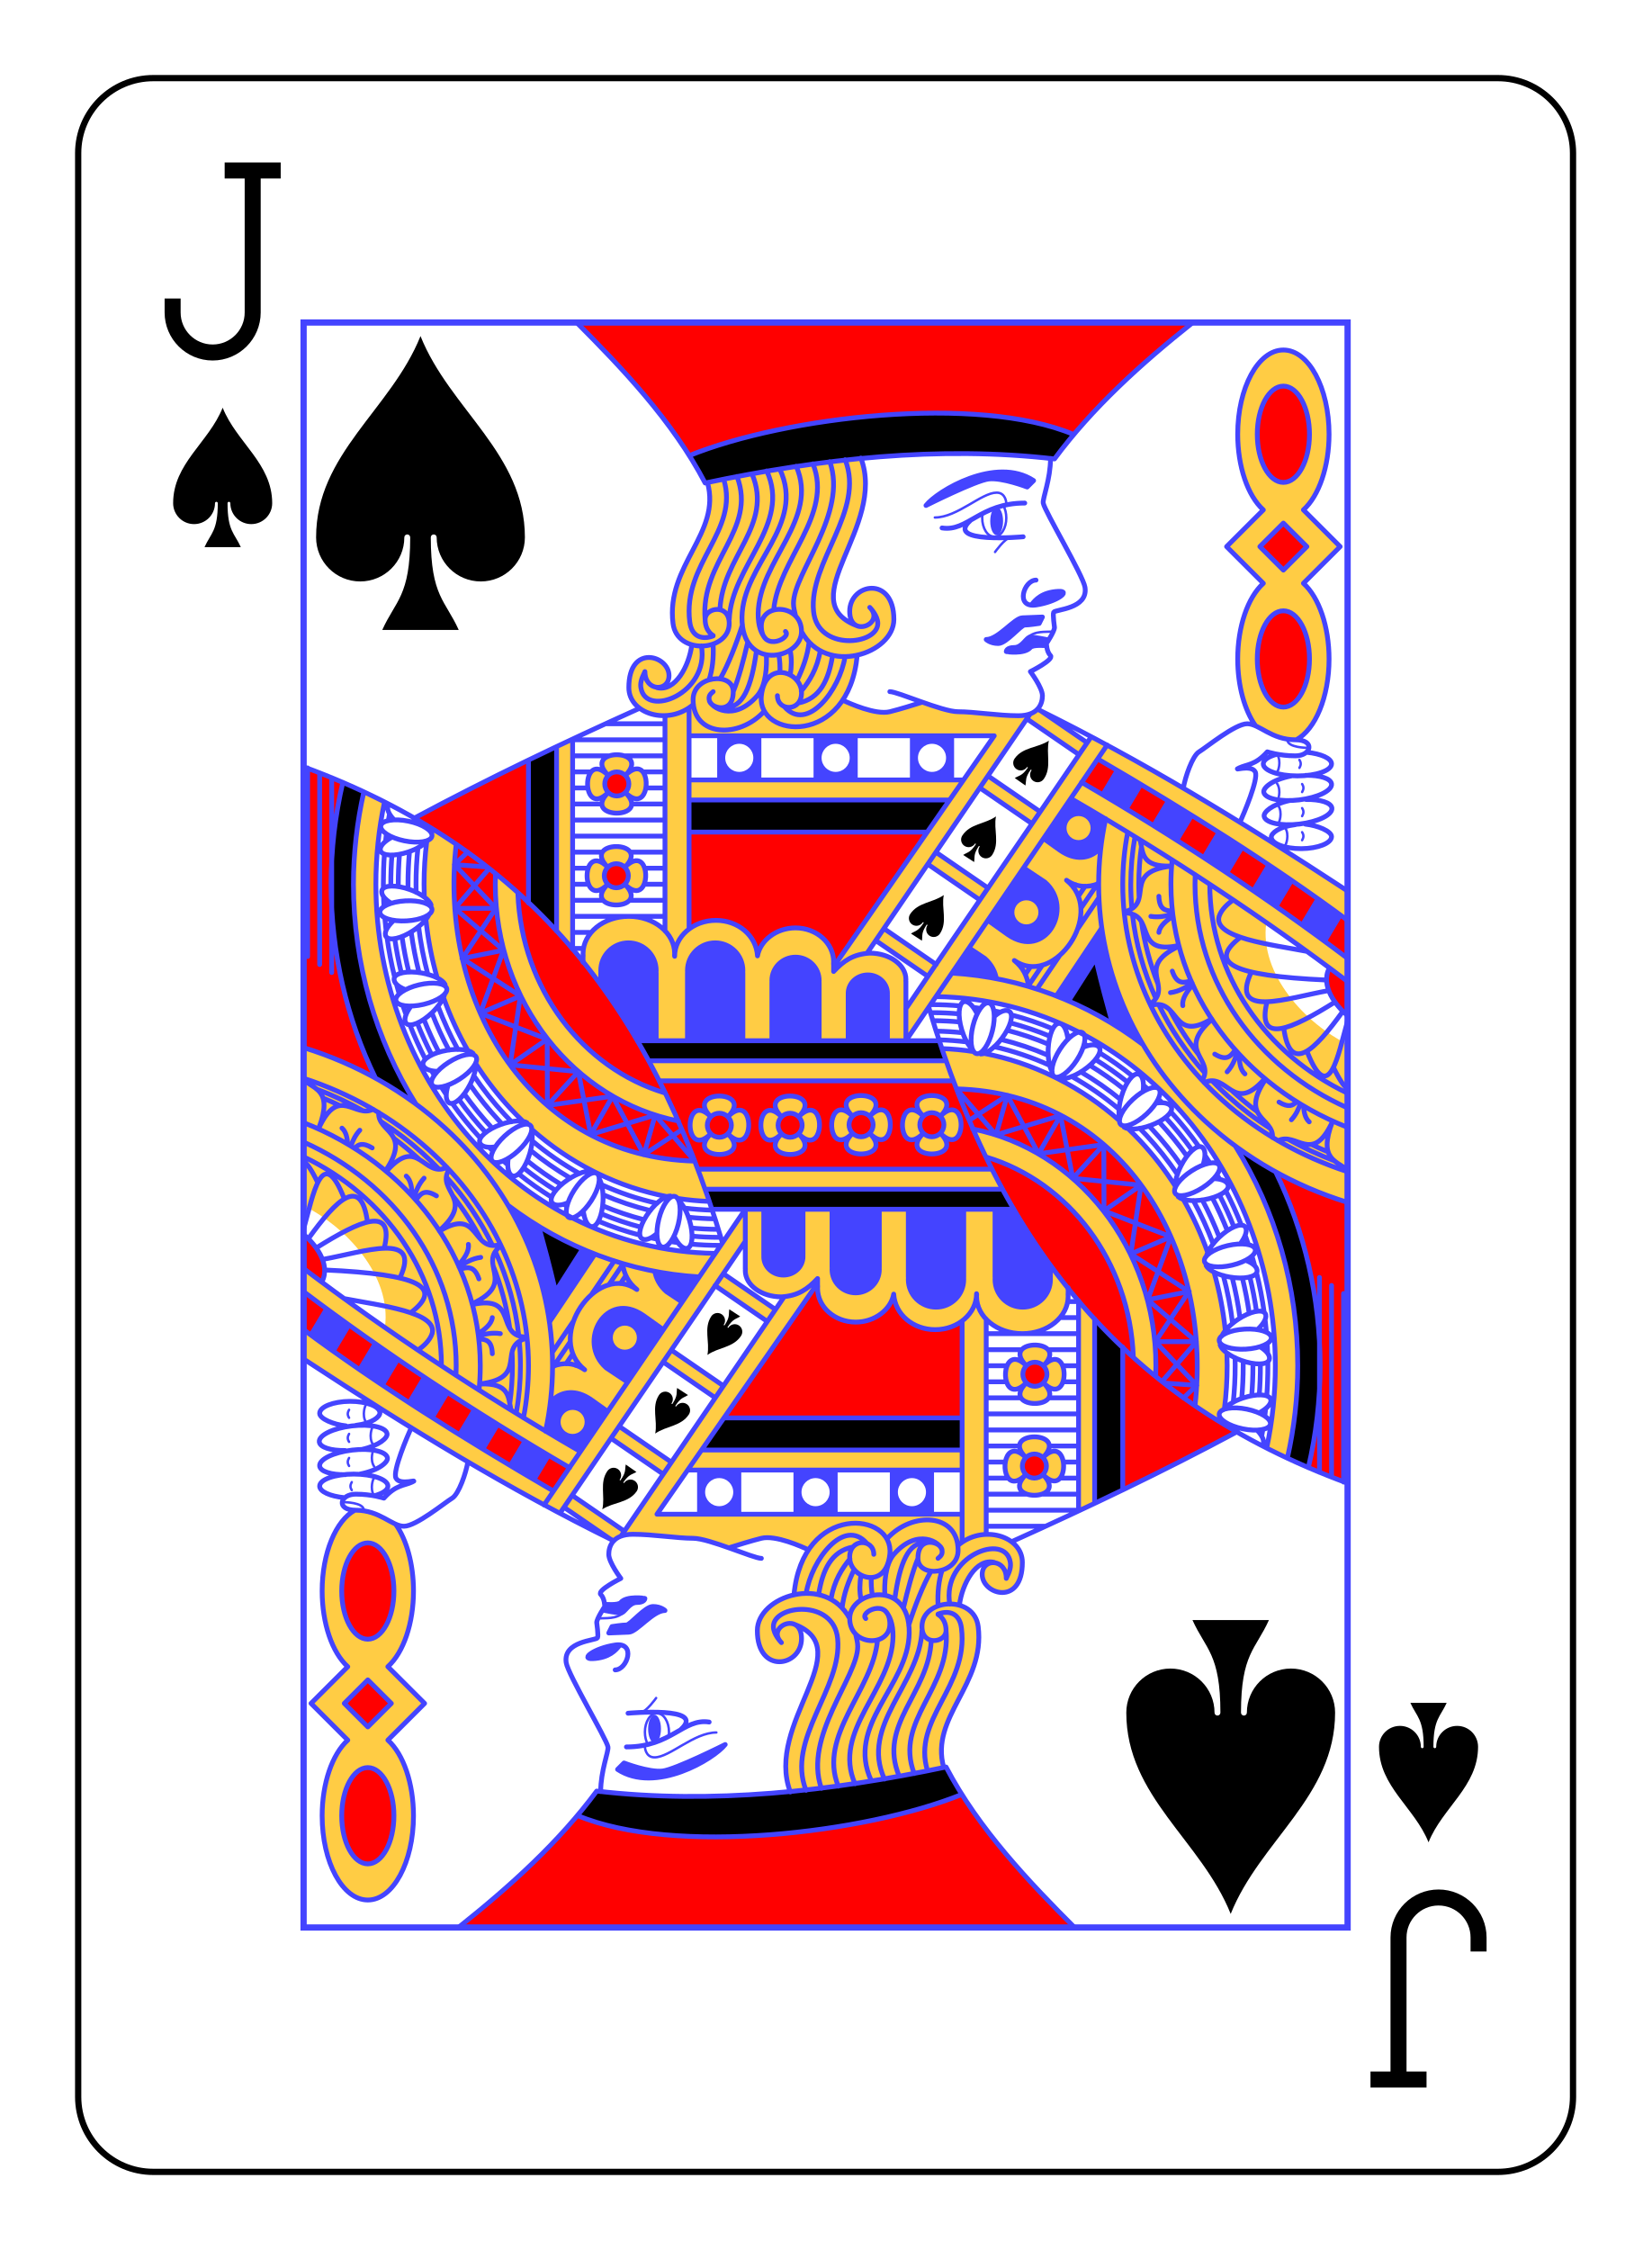
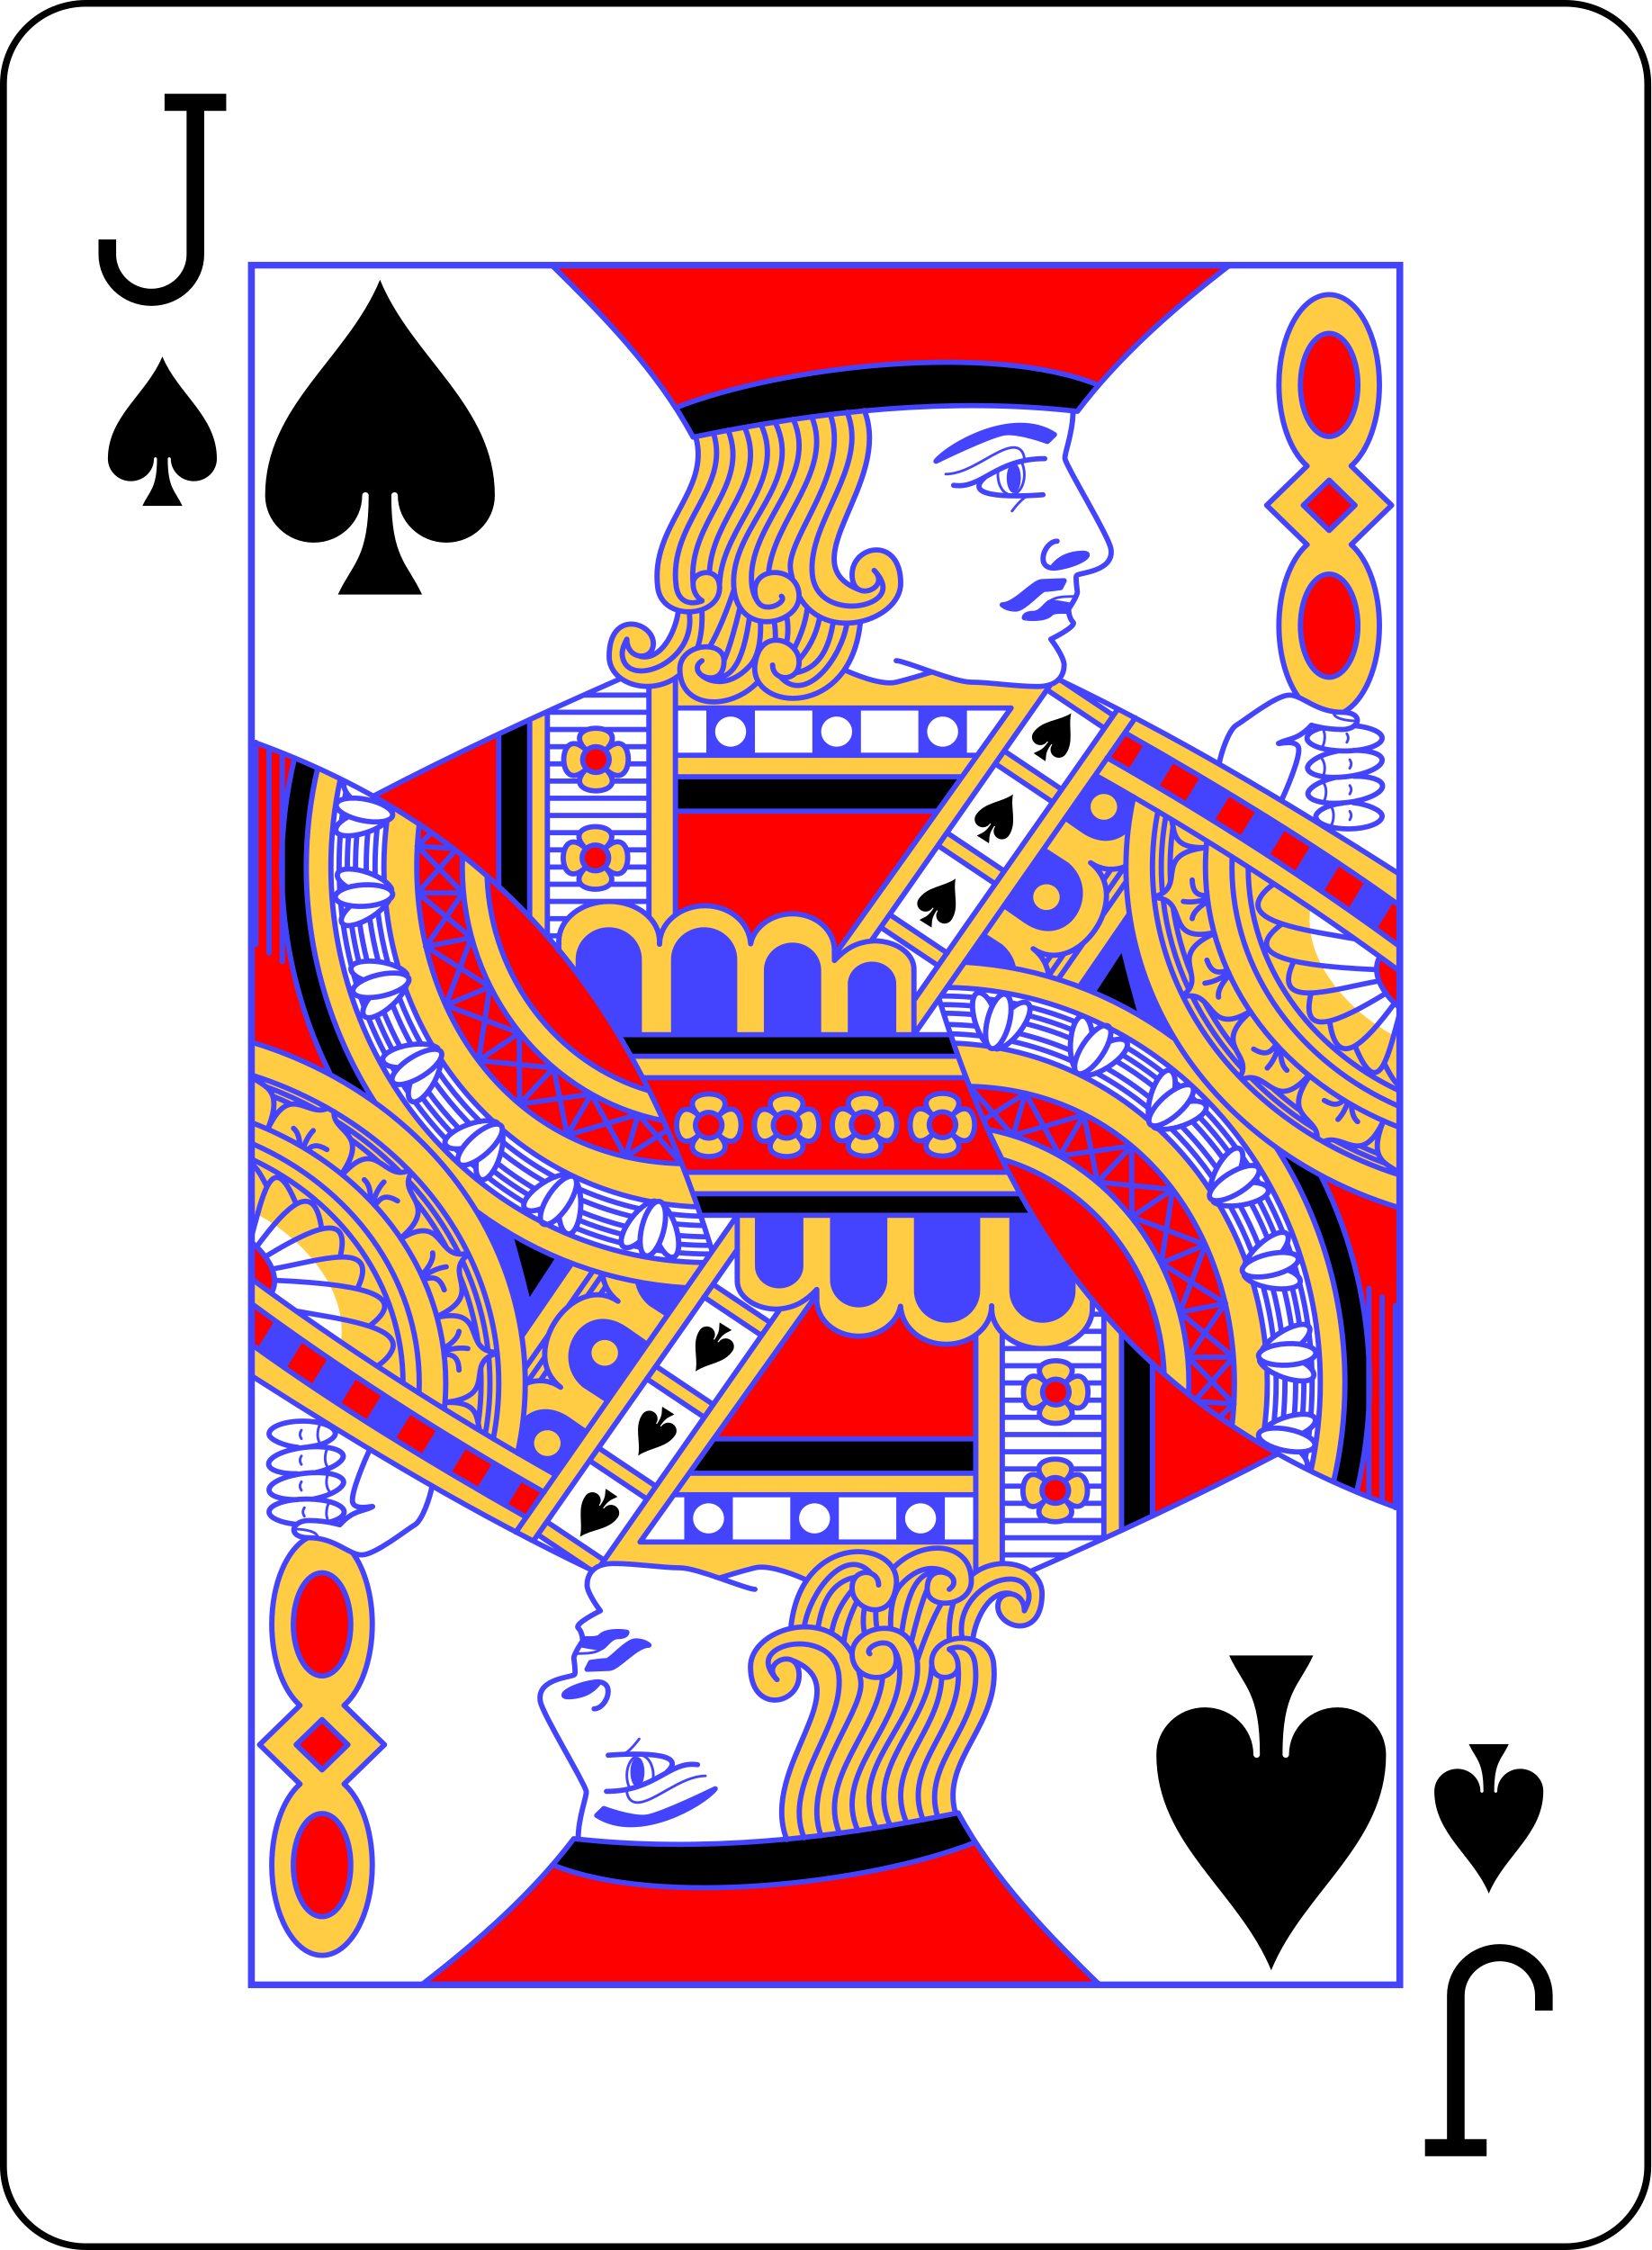
- <svg xmlns="http://www.w3.org/2000/svg" xmlns:xlink="http://www.w3.org/1999/xlink" class="card" face="JS" height="94mm" preserveAspectRatio="none" viewBox="-132 -180 264 360" width="69mm">
+ <svg xmlns="http://www.w3.org/2000/svg" xmlns:xlink="http://www.w3.org/1999/xlink" class="card" face="JS" height="94mm" preserveAspectRatio="none" viewBox="-120 -168 240 336" width="69mm">
  <defs>
    <symbol id="VSJ" viewBox="-500 -500 1000 1000" preserveAspectRatio="xMinYMid">
      <path d="M50 -460L250 -460M150 -460L150 250A100 100 0 0 1 -250 250L-250 220" stroke="black" stroke-width="80" stroke-linecap="square" stroke-miterlimit="1.5" fill="none" />
    </symbol>
    <symbol id="SSJ" viewBox="-600 -600 1200 1200" preserveAspectRatio="xMinYMid">
      <path d="M0 -500C100 -250 355 -100 355 185A150 150 0 0 1 55 185A10 10 0 0 0 35 185C35 385 85 400 130 500L-130 500C-85 400 -35 385 -35 185A10 10 0 0 0 -55 185A150 150 0 0 1 -355 185C-355 -100 -100 -250 0 -500Z" fill="black" />
    </symbol>
    <symbol id="SJ6" preserveAspectRatio="none" viewBox="0 0 1300 2000">
      <path stroke="#44F" stroke-linecap="round" stroke-linejoin="round" stroke-width="3" fill="none" d="M1225,520c0,10 25,10 25,10M1212.083,537.977c6.055,8.81 1.089,22.643 0,22.023M1212.05,574.307c6.055,8.81 1.089,22.643 0,22.023M1213.561,601.844c6.055,8.81 1.089,22.643 0,22.023M1222.05,629.307c6.055,8.81 1.089,22.643 0,22.023M1240,545c2.817,4.39 1.469,7.218 0,10M1243.355,575.118c2.817,4.39 1.469,7.218 0,10M1243.355,605.118c2.817,4.39 1.469,7.218 0,10M1243.355,635.118c2.817,4.39 1.469,7.218 0,10M934,385c-10.823,1.061 -23.081,-1.379 -33,8M880,268c-7,1 -19,18 -19,18M871.437,228.295C873.659,232.393 875,237.701 875,243.5c0,12.979 -6.716,23.5 -15,23.5 -8.284,0 -15,-10.521 -15,-23.5 0,-1.889 0.142,-3.726 0.411,-5.485M786,243c28,0 58,-31 77,-31 11.499,0 12,13 12,13" />
      <use xlink:href="#SSJ" height="75" width="75" transform="translate(910,546)scale(1,1)rotate(35)translate(-37,-37)" />
      <use xlink:href="#SSJ" height="75" width="75" transform="translate(845,641)scale(1,1)rotate(33)translate(-37,-37)" />
      <use xlink:href="#SSJ" height="75" width="75" transform="translate(780,739)scale(1,1)rotate(33)translate(-37,-37)" />
    </symbol>
    <symbol id="SJ5" preserveAspectRatio="none" viewBox="0 0 1300 2000">
      <path stroke="#44F" stroke-linecap="round" stroke-linejoin="round" stroke-width="6" fill="none" d="M1299.894,708.358C1165.225,619.98 1044.801,546.406 913.659,481.799M778.787,854.444c90.113,301.87 247.363,490.955 521.131,591.898M791.461,895H415.846M800.082,920H430.213M808.292,945H443.35M904.795,487.642 701.696,785.807M980.713,516.294C904.098,629.536 826.244,741.942 749.869,855.346M417.193,481.266C323.045,523.757 229.466,568.379 137.214,617.952M335,520.115V780.788M450,491.883V758.209M280,545.221V723.317M315,528.53V758.21M480,480.417V755.597M480,515H860L660.087,802.68M480,570H820.894M480,595H804.058M480,635H775.611M400.607,564.393a15,15 0 0 1 0,21.213 15,15 0 0 1 -21.213,0 15,15 0 0 1 0,-21.213 15,15 0 0 1 21.213,0v0M400.607,564.393c8.32,-8.32 14.628,-9.542 18.948,-7.033 13.854,8.047 7.269,54.464 -18.948,28.246C435,620 345,620 379.393,585.607 345,620 345,530 379.393,564.393 345,530 435,530 400.607,564.393v0M400,678.787a15,15 0 0 1 0,21.213 15,15 0 0 1 -21.213,0 15,15 0 0 1 0,-21.213 15,15 0 0 1 21.213,0v0M400,678.787c8.32,-8.32 14.628,-9.542 18.948,-7.033C432.802,679.801 426.217,726.217 400,700c34.393,34.393 -55.607,34.393 -21.213,0 -34.393,34.393 -34.393,-55.607 0,-21.213 -34.393,-34.393 55.607,-34.393 21.213,0v0M335,620H450M335,640H450M406.819,660H450M335,660h36.841M424.67,680H450M335,680h19.415M424.38,700H450M335,700h19.86M406.093,720H450M335,720h37.857M422.929,560H450M335,560h22.327M426.412,580H450M335,580h18.844M408.56,600H450M335,600h36.26M376.195,500H450M332.923,520H450M399.997,540H450M335,540h44.968M335,740H450M335,760h22.617M335,780h10.861M528.291,989.697a15,15 0 0 1 0,21.213 15,15 0 0 1 -21.213,0 15,15 0 0 1 0,-21.213 15,15 0 0 1 21.213,0v0M616.422,989.697a15,15 0 0 1 0,21.213 15,15 0 0 1 -21.213,0 15,15 0 0 1 0,-21.213 15,15 0 0 1 21.213,0v0M528.291,989.697c8.32,-8.32 14.628,-9.542 18.948,-7.033 13.854,8.047 7.269,54.464 -18.948,28.246 34.393,34.393 -55.607,34.393 -21.213,0 -34.393,34.393 -34.393,-55.607 0,-21.213 -34.393,-34.393 55.607,-34.393 21.213,0v0M616.422,989.697c8.32,-8.32 14.628,-9.542 18.948,-7.033 13.854,8.047 7.269,54.464 -18.948,28.246 34.393,34.393 -55.607,34.393 -21.213,0 -34.393,34.393 -34.393,-55.607 0,-21.213 -34.393,-34.393 55.607,-34.393 21.213,0v0M750,895v-74.245h-0.15c0.083,-0.726 0.133,-1.455 0.15,-2.184 10e-6,-18.09 -20.147,-32.755 -45,-32.755 -20.619,1.313 -32.663,9.571 -45,22.886v-9.311h-0.158c0.088,-0.936 0.141,-1.873 0.158,-2.812 10e-6,-23.296 -21.266,-42.18 -47.5,-42.18 -24,0 -43.842,15.805 -47.304,34.866C563.625,763.967 541.106,745 513.518,745c-28.433,0 -51.482,20.147 -51.482,44.8 -0.332,-0.77 -0.017,-2.522 10e-6,-3.3 0,-25.681 -25.536,-46.5 -57.036,-46.5 -31.5,0 -57.036,20.819 -57.036,46.5 10e-4,1.034 0.047,2.068 0.134,3.1h-0.134v7.609M1000.631,526.423 750,895M918.036,483.962l57.683,39.657M777.372,675.068l64.654,44.449M787.613,660.234l64.782,44.537M842.112,579.889l64.429,44.295M852.361,565.061l63.992,43.994M900.595,493.846l64.502,44.345M713.049,770.533l64.079,44.054M722.965,755.476l64.741,44.509M956.062,593.505C1081.708,666.317 1197.894,743.75 1300.074,821.255M968.653,572.916C1089.37,643.264 1201.217,717.818 1300.123,792.508M988.787,543.79C1101.61,609.526 1206.519,675.497 1300.151,745.067M1299.919,1002.903C1170.517,952.17 1080,835.642 1080,700c0,-10.247 0.517,-20.385 1.527,-30.393M1299.958,1096.424C1234.01,1076.035 1173.392,1041.819 1123.266,995.743 1037.937,917.307 990,810.925 990,700c0,-27.631 2.975,-54.981 8.761,-81.686M1299.927,978.692C1187.557,928.803 1110,822.758 1110,700c0,-4.011 0.083,-8.004 0.247,-11.977M1299.933,960.371C1198.031,911.709 1128.365,813.379 1128.365,700M1299.956,1058.208c-57.894,-18.849 -111.089,-48.937 -155.476,-88.738C1064.777,898.002 1020,801.071 1020,700c0,-21.892 2.101,-43.59 6.202,-64.877M1031.361,730.283C1030.457,720.246 1030,710.144 1030,700c0,-19.933 1.765,-39.703 5.216,-59.138M1061.176,842.266c-15.198,-33.322 -25.059,-68.626 -29.097,-104.85M1122.219,935.148c-23.371,-26.07 -42.628,-54.722 -57.391,-85.124M1203.904,1004.513c-18.526,-11.92 -36.048,-25.27 -52.353,-39.969 -7.034,-6.341 -13.79,-12.887 -20.26,-19.621M1283.947,1044.8c-20.096,-7.628 -39.527,-16.685 -58.102,-27.098M1040.409,716.5C1040.137,711.015 1040,705.514 1040,700c0,-15.856 1.109,-31.476 3.26,-46.802M1063.957,824.404c-9.888,-24.89 -16.822,-50.778 -20.601,-77.229M1114.189,911.813c-13.523,-17.358 -25.32,-35.699 -35.287,-54.801M1187.632,983.489c-10.046,-7.496 -19.73,-15.459 -29.01,-23.871 -0.98,-0.888 -1.954,-1.781 -2.923,-2.677M1275.805,1033.581c-7.049,-2.938 -14.006,-6.061 -20.863,-9.364M972.1,887.733c41.326,22.005 79.451,51.257 112.671,86.998C1164.954,1060.998 1210,1178 1210,1300c0,34.756 -3.656,69.106 -10.739,102.455M965.622,884.356c2.168,1.106 4.327,2.231 6.478,3.377M787.754,840.035c62.115,0.829 122.721,16.189 177.868,44.321M1194.488,1379.277c-0.461,2.807 -0.948,5.61 -1.463,8.411M1197.978,1353.331c-0.33,3.124 -0.691,6.241 -1.084,9.354M1200.679,1294.954c0.017,1.681 0.026,3.363 0.026,5.046v0c0,12.671 -0.431,25.198 -1.33,37.618M1199.912,1272.291c0.232,4.053 0.414,8.114 0.544,12.183M1197.272,1242.445c0.629,5.247 1.172,10.511 1.629,15.791M1186.631,1184.241c4.015,16.224 7.193,32.719 9.505,49.411M1180.949,1163.33c1.173,3.958 2.295,7.934 3.366,11.928M1172.418,1137.322c1.415,3.926 2.779,7.874 4.091,11.843M1148.308,1081.92c7.178,13.941 13.658,28.272 19.415,42.93M1137.316,1061.82c1.117,1.926 2.22,3.861 3.309,5.804M1122.256,1037.626c2.173,3.257 4.304,6.544 6.392,9.858M1079.789,983.522c12.64,13.746 24.375,28.278 35.163,43.488M1064.247,967.468c1.575,1.545 3.14,3.104 4.695,4.677M1045.786,950.389c1.851,1.614 3.689,3.245 5.516,4.895M991.011,909.938c14.272,8.833 28.084,18.588 41.358,29.23M971.994,898.863c1.44,0.788 2.876,1.584 4.308,2.39M950.828,888.077c1.406,0.665 2.809,1.339 4.208,2.021M881.182,862.717c17.617,4.605 34.914,10.432 51.783,17.432M859.387,857.678c2.775,0.559 5.543,1.148 8.305,1.766M833.924,853.42c2.961,0.395 5.915,0.824 8.863,1.286M782.442,850c11.823,0 23.593,0.539 35.284,1.603M1191.405,1297.621c0,0.793 0.01,1.586 0.01,2.379 0,12.207 -0.471,24.363 -1.404,36.437M1189.123,1253.509c0.06,0.605 0.118,1.21 0.176,1.815M1178.246,1189.256c3.423,14.159 6.195,28.526 8.297,43.048M1140.399,1087.197c6.654,12.956 12.691,26.256 18.091,39.847M1073.211,990.587c11.953,13.002 23.078,26.723 33.339,41.067M985.989,918.367c13.859,8.556 27.277,18 40.176,28.3M879.933,872.683c16.858,4.452 33.413,10.049 49.567,16.747M780.458,860.005c0.661,-0.003 1.323,-0.005 1.984,-0.005 11.359,0 22.67,0.508 33.905,1.514M1182.106,1297.026c0.01,0.991 0.01,1.982 0.01,2.974 0,12.546 -0.51,25.035 -1.516,37.435M1168.944,1190.512c3.569,14.583 6.431,29.392 8.564,44.37M1131.533,1090.617c6.911,13.338 13.151,27.052 18.698,41.082M1065.023,995.911c0.01,0.011 0.021,0.022 0.031,0.034 12.593,13.549 24.26,27.909 34.955,42.966M978.964,925.571c14.759,8.966 29.015,18.958 42.671,29.934M875.917,881.924c17.62,4.56 34.906,10.399 51.741,17.463M785.303,870.011c10.727,0.083 21.407,0.629 32.018,1.628M1169.961,1294.048c0.026,1.982 0.039,3.966 0.039,5.952 0,13.691 -0.626,27.312 -1.861,40.82M1156.227,1189.827c4.245,16.666 7.534,33.648 9.832,50.85M1119.023,1093.288c7.972,15.025 15.059,30.557 21.226,46.5M1052.663,1001.103c1.283,1.342 2.557,2.695 3.824,4.058 13.185,14.186 25.323,29.289 36.358,45.169M967.721,933.769c17.312,10.137 33.938,21.714 49.717,34.659M868.252,893.382c20.165,4.926 39.898,11.573 59.014,19.859M788.572,883.087c10.837,0.184 21.623,0.856 32.331,2.005M1159.884,1289.909c0.078,3.359 0.116,6.723 0.116,10.091 0,15.302 -0.802,30.514 -2.382,45.572M1145.239,1187.524c5.223,19.497 9.098,39.453 11.564,59.71M1107.876,1094.049c9.511,17.397 17.793,35.514 24.786,54.194M1041.011,1004.002c2.839,2.871 5.641,5.793 8.405,8.767 14.192,15.269 27.138,31.628 38.766,48.895M956.329,939.438c20.77,11.594 40.578,25.286 59.139,40.951M859.845,902.42c23.806,5.365 47.027,13.183 69.345,23.312M791.056,893.9c11.691,0.287 23.317,1.156 34.844,2.593M1149.698,1283.962c0.201,5.333 0.302,10.68 0.302,16.038 0,17.96 -1.136,35.793 -3.364,53.39M1133.612,1183.235c6.82,23.741 11.575,48.223 14.145,73.135M1095.286,1092.413c12.134,21.168 22.367,43.49 30.581,66.659M1085.519,1076.269c0.149,0.234 0.298,0.468 0.447,0.703M1026.639,1004.442c5.365,5.131 10.603,10.444 15.706,15.934 16.069,17.288 30.497,36.013 43.175,55.892M939.713,942.581c27.181,13.844 52.823,31.295 76.285,52.069M934.148,939.807c1.862,0.908 3.717,1.832 5.565,2.773M847.331,910.762c30.025,5.794 59.182,15.573 86.816,29.045M794.794,904.776c13.384,0.484 26.676,1.752 39.822,3.779M812.941,955C1015,960 1132.608,1148.099 1110,1350M833.166,1004.952c129.782,25.661 228.118,148 228.118,295.048 0,4.295 -0.084,8.568 -0.25,12.819M850.279,1039.98c102.383,30.854 178.311,129.821 182.901,248.611M1160.086,1026.095c50.343,80.345 77.799,175.602 77.799,273.905 0,39.253 -4.42,77.474 -12.884,115M807.783,810.758c85.668,5.133 167.901,36.182 237.421,89.013M1210.464,1058.46c35.998,73.843 55.305,156.621 55.305,241.54 0,43.186 -4.993,85.818 -14.636,127.002M1185,1155c1.593,6.717 -11.273,15.521 -28.738,19.663 -17.465,4.142 -32.914,2.055 -34.507,-4.663 -1.593,-6.717 11.273,-15.521 28.738,-19.663 17.465,-4.142 32.914,-2.055 34.507,4.663v0M1124.098,1163.634c1.599,-6.554 7.381,-15.459 15.902,-23.634 12.952,-12.426 27.327,-18.462 32.106,-13.48 3.594,3.746 1.319,12.074 -5.825,21.547M1173.453,1168.806c9.837,3.822 14.627,9.135 13.808,13.872 -1.175,6.803 -16.466,9.84 -34.154,6.784 -14.641,-2.53 -26.335,-8.441 -29.261,-14.261M1205,1265c0.388,6.893 -13.825,13.298 -31.746,14.307 -17.921,1.009 -32.763,-3.761 -33.151,-10.654 -0.388,-6.893 13.825,-13.298 31.746,-14.307 17.921,-1.009 32.763,3.761 33.151,10.654v0M1143.528,1262.798c2.725,-6.171 9.983,-13.921 19.808,-20.472 14.934,-9.957 30.145,-13.373 33.975,-7.629 2.88,4.319 -0.823,12.118 -9.521,20.188M1191.207,1276.562c9.012,5.491 12.794,11.563 11.156,16.082 -2.353,6.49 -17.939,6.794 -34.814,0.677 -13.969,-5.063 -24.442,-12.938 -26.3,-19.181M1203.843,1372.92c-1.396,6.761 -16.777,9.3 -34.356,5.671 -17.578,-3.629 -30.697,-12.052 -29.301,-18.813 1.396,-6.761 16.777,-9.3 34.356,-5.671 17.578,3.629 30.697,12.052 29.302,18.813v0M1145,1355c4.219,-5.264 13.224,-10.89 24.402,-14.696 16.991,-5.786 32.569,-5.179 34.795,1.356 1.673,4.914 -3.908,11.5 -14.387,17.064M1141.024,1369.95c-0.709,-1.658 -1.101,-3.201 -1.141,-4.574M1187.542,1380.551c7.299,7.622 9.394,14.462 6.65,18.409M1140,1050c3.732,5.808 -5.484,18.382 -20.585,28.085 -15.101,9.703 -30.367,12.861 -34.099,7.053 -3.732,-5.808 5.484,-18.382 20.585,-28.085 15.101,-9.703 30.367,-12.861 34.099,-7.053v0M1085.414,1078.355c-0.667,-6.713 1.833,-17.033 7.158,-27.572 8.095,-16.02 19.652,-26.484 25.813,-23.37 4.633,2.341 5.252,10.952 1.655,22.259M1133.689,1066.855c10.548,0.341 16.829,3.764 17.629,8.504 1.149,6.807 -12.268,14.747 -29.967,17.734 -14.651,2.472 -27.644,0.776 -32.336,-3.743M1065,955c4.699,5.058 -2.153,19.062 -15.303,31.278 -13.15,12.216 -27.62,18.02 -32.319,12.962 -4.699,-5.058 2.153,-19.061 15.303,-31.278C1045.832,955.746 1060.301,949.942 1065,955v0M1016.277,992.547c-1.842,-6.49 -1.203,-17.089 2.178,-28.403 5.139,-17.198 14.667,-29.537 21.282,-27.56 4.974,1.486 7.103,9.853 5.559,21.617M1061.764,972.705c10.442,-1.526 17.229,0.734 18.853,5.258 2.332,6.498 -9.472,16.681 -26.366,22.746 -13.984,5.02 -27.072,5.644 -32.489,2.024M970,885c5.801,3.743 2.615,19.004 -7.117,34.086 -9.731,15.082 -22.323,24.275 -28.124,20.532 -5.801,-3.743 -2.615,-19.004 7.117,-34.086C951.608,890.45 964.199,881.257 970,885v0M932.042,933.403c-3.386,-5.836 -5.38,-16.264 -4.894,-28.063 0.739,-17.934 6.93,-32.242 13.828,-31.958 5.187,0.214 9.313,7.797 10.718,19.578M971.23,902.956c9.743,-4.055 16.878,-3.538 19.568,0.446 3.863,5.722 -5.065,18.502 -19.942,28.545 -12.314,8.314 -24.844,12.146 -30.986,9.974M853.373,847.961c6.702,1.657 8.642,17.126 4.335,34.55 -4.308,17.425 -13.233,30.207 -19.935,28.55 -6.702,-1.657 -8.642,-17.125 -4.335,-34.55 4.308,-17.425 13.233,-30.207 19.935,-28.55v0M833.185,906.065c-5.097,-4.42 -10.369,-13.637 -13.739,-24.954 -5.123,-17.203 -3.913,-32.745 2.704,-34.716 4.975,-1.482 11.34,4.351 16.494,15.038M860.366,864.545c7.899,-6.998 14.815,-8.826 18.653,-5.931 5.511,4.158 1.216,19.144 -9.595,33.473 -8.948,11.861 -19.555,19.554 -26.07,19.493M862.198,1012.306l14.13,-49.456M915.218,1035.868l27.277,-47.734M957.865,1066.42l38.569,-42.075M996.666,1106.924l46.158,-31.956M1030.045,1160.695l49.922,-21.395M1051.039,1217.792l51.747,-10.349M1060.66,1270h51.088M829.096,994.024l47.183,-31 38.939,72.845 81.216,-11.523 0.232,82.579 83.302,32.376 -28.928,78.493 60.631,52.208 -42.681,49.562M812.941,955l49.257,57.306 80.297,-24.172 15.37,78.286 84.959,8.548 -12.778,85.727 72.358,46.824 -41.744,62.481 51.462,54.437 -16.398,15.709M1072.315,1321.594l40.061,2.861M1265,1432.805V1190M1280,1438.834V1200M1295,1444.992V1210M1054.77,851.074c36.785,-10.586 25.203,47.882 76.035,16.617M1089.978,777.255c-56.952,26.845 -5.251,49.721 -35.892,72.302M1121.39,947.2c29.345,-13.893 35.536,40.248 74.977,-4.423M1131.139,868.277c-45.772,40.184 4.027,48.741 -12.084,76.043M1213.312,1019.627c22.994,-12.037 42.632,30.836 67.862,-23.852M1197.826,943.152c-32.861,48.928 10.495,47.177 8.641,72.541M1281.169,995.775c-18.662,48.534 6.531,48.678 18.994,60.839M1021.909,735.665c40.802,0.465 9.283,53.476 67.827,40.606M1080.1,677.479c-62.251,7.22 -19.164,46.432 -58.298,57.084M1041.838,645.573c3.424,15.26 1.5,33.099 38.262,31.711M1082.325,737.133C1073.962,739.507 1065.482,741.659 1055,740M1065,715c0.585,17.408 8.793,17.8 16.88,18.462M1082.386,740.009C1074.78,745.039 1066.191,751.531 1065,760M1106.529,823.177c-7.902,5.113 -15.732,10.298 -27.114,11.892M1081.683,808.239c6.126,17.898 14.995,13.974 23.58,12.304M1106.724,825.748c-6.074,7.244 -13.325,16.539 -11.906,25.531M1162.557,909.347c-2.597,8.29 -5.446,16.557 -12.574,24.409M1134.555,911.688c15.791,9.606 20.261,1.53 25.614,-5.167M1165.023,912.879c0.153,8.638 1.209,18.249 7.169,23.476M1241.004,973.909c-2.294,6.665 -5.26,13.264 -11.007,19.595M1214.569,971.437c12.148,7.39 17.596,4.315 21.9,-0.546M1245.16,976.202c0.409,7.603 1.899,15.387 7.046,19.901M1277.181,804.537c-11.672,22.62 9.234,47.843 22.858,59.259M1249.582,783.703C1204.952,775.149 1132.301,766.754 1140,740c2.978,-8.935 11.278,-16.095 17.504,-20.425M1166.404,766.2c-40.416,31.35 -11.981,47.824 107.397,53.163M1180.141,809.381c-27.583,58.676 44.248,32.392 96.167,23.126M1199.6,846.597c-13.217,54.272 30.455,34.159 84.751,0.154M1220.518,879.3c7.836,58.415 38.304,28.026 73.489,-20.866M1249.26,907.91c27.89,70.964 38.938,3.9 50.733,-37.555M1282.316,928.091c8.165,16.942 13.815,24.745 17.709,26.21M893.776,799.902l-1.473,2.175M961.181,700.399l-2.546,3.759M905.39,802.52l-6.753,9.969M973.201,702.418l-8.423,12.433M920.04,800.656 902.528,826.506M989.603,697.967l-21.526,31.776M941.819,788.267l-28.606,42.228M990.379,716.583l-26.448,39.043M950,695c47.071,37.657 -7.779,124.057 -56.084,104.85C890.91,798.655 887.929,797.051 885,795M989.667,699.224C976.948,704.41 962.969,704.079 950,695M885,795c10.822,8.658 16.257,19.893 17.622,31.828M1220.029,359.26c17.949,0 32.5,26.863 32.5,60 0,33.137 -14.551,60 -32.5,60 -17.949,0 -32.5,-26.863 -32.5,-60 0,-33.137 14.551,-60 32.5,-60v0M1220.029,249.971l29.289,29.289 -29.289,29.289 -29.289,-29.289 29.289,-29.289v0M1220.029,79.26c17.949,0 32.5,26.863 32.5,60 0,33.137 -14.551,60 -32.5,60 -17.949,0 -32.5,-26.863 -32.5,-60 0,-33.137 14.551,-60 32.5,-60v0M1236.156,519.979c23.557,-12.835 40.749,-53.071 40.749,-100.719C1276.888,379.172 1264.509,342.6 1245,325l45.74,-45.74 -45.775,-45.775c19.517,-17.576 31.909,-54.135 31.939,-94.225 0,-57.99 -25.464,-105 -56.875,-105 -31.411,0 -56.875,47.01 -56.875,105 0.016,40.087 12.395,76.66 31.904,94.26l-45.74,45.74 45.775,45.775c-19.517,17.576 -31.909,54.135 -31.939,94.225 0,33.822 8.662,63.909 22.114,83.113M1095.516,579.924C1097.735,566.509 1106.717,540.069 1115,535c9.531,-5.832 45,-35 60,-35 15,0 30,20 60,20 25,0 20,20 0,20 -20,0 -35,-5 -35,-5 -15.017,16.853 -25.13,15.341 -35,20 -10.111,4.772 15,-5 20,5 4.415,8.829 -14.557,52.737 -19.06,62.898M1249.293,535.585c17.735,1.804 30.707,7.575 30.707,14.415 0,8.284 -19.028,15 -42.5,15 -23.472,0 -42.5,-6.716 -42.5,-15 0,-4.921 6.713,-9.288 17.083,-12.023M1247.81,564.299c17.824,-0.296 31.385,3.908 32.19,10.701 0.975,8.227 -17.13,17.135 -40.439,19.898 -23.309,2.763 -42.995,-1.667 -43.97,-9.894C1195.012,580.118 1205,570 1230,565M1248.249,594.401c17.824,-0.296 31.385,3.908 32.19,10.701 0.975,8.227 -17.13,17.135 -40.439,19.898 -23.309,2.763 -42.995,-1.667 -43.97,-9.894 -0.558,-4.71 8.702,-14.28 31.76,-19.443M1247.312,625.098c15.641,1.669 32.737,8.906 32.688,15.611 -0.059,8.121 -16.901,14.811 -37.619,14.943 -20.718,0.132 -37.465,-6.345 -37.407,-14.466 0.034,-4.649 9.204,-12.955 29.968,-15.453M930.064,169.335C930.113,195.111 920.041,219.248 921,225c1.644,9.864 49.733,90.172 52,105 4.139,27.071 -37.097,27.445 -39,31 -1.335,2.494 1,19 1,19 0,5 -10,20 -10,20 0,0 0,10 5,15 5,5 -25,20 -25,20 0,0 15,20 15,30 0,10 -5,25 -30,25 -25,0 -55,-5 -75,-5 -20,0 -75,-25 -85,-25M671.582,470.766C679.191,474.385 712.368,489.408 730,485c12.85,-3.212 29.827,-8.489 40.324,-11.851M925,395c0,0 -15,-3 -20,-3 -5,0 -10,13 -20,13 -10,0 -10,5 -10,5 -0.619,0.316 22.903,3.625 30,-5 3.177,-3.861 20.184,-2.235 20.184,-2.235M850,395c15,0 35.006,-26.643 45,-27l25,-1 -4,8c0,0 -13,2 -18,2 -5,0 -23,23 -33,23 -10,0 -15,-5 -15,-5v0M912,321c-15.119,0.102 -26.392,34.914 0,31 26.021,-3.859 44.26,-17.774 28,-17 -21,1 -29,11 -33,16M909,197l-8,8c0,0 -31,-12 -48,-10 -16.167,1.902 -78,33 -78,33 14,-18 87,-62 134,-31v0M795,256c32,5 47,-31 103,-31M830,247c-32,29 66,20 66,20M502.917,199.438C520.498,262.589 450.951,302.611 460,375c5,40 70,35 70,0 0,-25 -30,-20 -30,-5 0,15 10,20 10,20M523.082,195.232c19.867,64.441 -51.42,104.549 -42.266,177.782 2.366,18.925 15.741,22.625 29.178,17.564M539.669,191.843C564.97,258.151 493.65,297.295 500,370M558.388,188.675c26.985,64.09 -37.166,103.385 -39.893,168.971M576.709,184.96C607.464,251.85 532.78,303.149 530,370M592.928,182.604c32.856,69.93 -46.198,118.309 -47.052,184.481C545,435 620,420 620,385c0,-35 -51.825,-36.649 -50,-5 1.825,31.649 38.517,12.693 30,5M613.388,179.059c28.949,66.232 -46.492,117.819 -47.341,183.619 -0.201,15.589 3.85,25.987 10.211,32.334M634.233,176.11c25.537,63.44 -43.112,119.56 -48.86,181.856M620.046,385.17C650.461,441.037 735,412.87 735,370c0,-55.227 -55,-45 -55,-10 0,34.65 45,15 25,-5M655.221,173.363C678.041,237.945 610,312.171 610,350c0,5.093 1.283,9.801 2.3,14.215M674.344,170.944C699.588,234.957 628.809,298.092 635,360c5,50 80,42.131 80,15 0,-10 -10,-20 -10,-20M693.923,168.863c32.244,85.257 -86.126,177.231 -5.655,208.706M485.427,475.875C454.342,503.044 405,487.859 405,455c0,-55.227 50.046,-40 50,-15 -0.038,20.557 -30,20 -30,-5M509.928,400.59c0.924,17.774 -1.03,32.522 -4.979,44.565M495.39,402.926C505.676,462.548 425.847,493.313 420,455c-0.754,-4.943 0,-10 5,-20M483.387,401.629C480.063,428.243 462.639,460.556 440,455M573.47,484.539C542.263,518.868 485,516.458 485,470c0,-30.414 50,-35 50,-10 0,30 -30,20 -30,10M591.762,413.769c1.294,7.935 1.676,15.399 1.285,22.382M576.238,414.24C576.98,427.674 575.975,452.369 565,465c-29.332,33.759 -58.511,14.889 -60,5 -0.76,-5.044 1.667,-7.214 5,-10M563.844,409.463c-5.943,44.407 -17.429,71.915 -38.678,69.66M552.997,398.634C547.657,421.343 541.957,442.819 535,460M546.472,376.7c-7.368,23.266 -17.816,49.939 -27.696,67.154M689.387,414.392C678.846,529.449 564.058,518.475 570,465c5,-45 48.843,-29.973 50,-5 1.184,25.561 -30,25 -30,5M674.251,416.258c-6.682,41.859 -47.137,95.079 -75.457,62.598M658.635,415.106c-4.815,30.364 -15.689,53.831 -42.588,59.055M643.37,408.981c-4.079,23.445 -14.001,38.516 -23.646,50.383M629.445,398.092c-1.905,17.578 -8.152,33.697 -15.081,48.143M605.85,408.45c2.149,9.989 1.73,20.299 0.14,30.755M339.389,-0.607C395.396,55.572 459.428,122.369 500,200 643.731,169.586 791.688,153.319 935,170 981.784,106.814 1042.047,51.847 1107.359,-0.041M480.441,165.793C600.092,117.281 839.098,89.168 958.804,139.507" />
    </symbol>
    <symbol id="SJ4" preserveAspectRatio="none" viewBox="0 0 1300 2000">
      <path fill="black" d="M280,545l35,-16.519V758.034l-34.825,-34.919zM430.213,920 415,895h376.461l8.588,25zM480,595h324.058l-28.447,40H480ZM1224.878,1415.024c8.586,-37.55 13.006,-75.771 13.006,-115.024 0,-98.303 -27.456,-193.56 -77.682,-273.819 16.515,12.177 33.745,23.163 50.965,32.635 35.295,73.487 54.602,156.264 54.602,241.184 0,43.186 -4.993,85.818 -15.428,126.604 -9.175,-4.024 -17.438,-7.743 -25.462,-11.58zM955.311,846.655 985,800c5.534,23.766 11.843,47.199 18.271,70.58M480.485,166.004C487.466,177.24 493.99,188.501 500,200 643.731,169.586 791.688,153.319 935,170 942.479,159.899 950.302,150.009 958.62,139.907 839.098,89.168 600.092,117.281 480.485,166.004Z" />
    </symbol>
    <symbol id="SJ3" preserveAspectRatio="none" viewBox="0 0 1300 2000">
      <path fill="#44F" d="M515,515v55h55v-55zm27.5,10A17.5,17.5 0 0 1 560,542.5 17.5,17.5 0 0 1 542.5,560 17.5,17.5 0 0 1 525,542.5 17.5,17.5 0 0 1 542.5,525ZM635,515v55h55v-55zm27.5,10A17.5,17.5 0 0 1 680,542.5 17.5,17.5 0 0 1 662.5,560 17.5,17.5 0 0 1 645,542.5 17.5,17.5 0 0 1 662.5,525ZM755,515v55h55v-55zm27.5,10A17.5,17.5 0 0 1 800,542.5 17.5,17.5 0 0 1 782.5,560 17.5,17.5 0 0 1 765,542.5 17.5,17.5 0 0 1 782.5,525ZM512.5,770a37.5,37.5 0 0 0 -37.5,37.5 37.5,37.5 0 0 0 0.088,2.5H475v85h75v-85h-0.125A37.5,37.5 0 0 0 550,807.5 37.5,37.5 0 0 0 512.5,770ZM404.536,770c-20.711,0 -37.5,16.789 -37.5,37.5 0.001,0.834 0.031,1.668 0.088,2.5h-0.088v12.25L415.435,895h26.601v-85h-0.125c0.07,-0.832 0.111,-1.666 0.125,-2.5 0,-20.711 -16.789,-37.5 -37.5,-37.5zM612.562,787.857A32.438,32.143 0 0 0 580.125,820a32.438,32.143 0 0 0 0.076,2.143h-0.076V895H645v-72.857h-0.108A32.438,32.143 0 0 0 645,820 32.438,32.143 0 0 0 612.562,787.857ZM702.562,810a27.438,25.929 0 0 0 -27.438,25.929 27.438,25.929 0 0 0 0.064,1.729h-0.064v58.771H730v-58.771h-0.091A27.438,25.929 0 0 0 730,835.929 27.438,25.929 0 0 0 702.562,810ZM1010.814,556.402l-18.305,30.584 34.25,20.664 18.201,-30.412zM1074.129,595.027l-17.896,29.902 33.609,21.732 18.305,-30.584zM1137.186,634.082l-18.586,31.053 33.148,22.504 19.252,-32.166zM1199.578,674.246l-19.252,32.164 32.434,23.697 19.941,-33.316zM1260.666,716.588l-19.557,32.678 32.56,23.484 19.609,-32.764zM851.118,747.942 875,765c50,35 90,-35 50,-70L898.043,677.029ZM900,720c8.284,0 15,6.716 15,15 0,8.284 -6.716,15 -15,15 -8.284,0 -15,-6.716 -15,-15 0,-8.284 6.716,-15 15,-15zM998.39,618.256 956.062,593.505 919.527,645.377 940,660c20.554,14.388 39.417,11.032 51.729,-0.341zM965,615c8.284,0 15,6.716 15,15 0,8.284 -6.716,15 -15,15 -8.284,0 -15,-6.716 -15,-15 0,-8.284 6.716,-15 15,-15zM810,810l55.745,7.935C864.146,807.908 859.18,798.032 850,790l-19.349,-12.899zM993.336,749.862l-58.954,88.209c39.148,14.882 76.532,35.642 110.85,61.702 -27.363,-46.311 -45.1,-97.165 -51.896,-149.911zM925,395c0,0 -15,-5 -20,-5 -5,0 -10,15 -20,15 -10,0 -10,5 -10,5 -0.619,0.316 22.903,3.625 30,-5 3.177,-3.861 20.184,-2.235 20.184,-2.235M850,395c15,0 35.006,-26.643 45,-27l25,-1 -4,8c0,0 -13,2 -18,2 -5,0 -23,23 -33,23 -10,0 -15,-5 -15,-5zM912,352c26.021,-3.859 44.26,-17.774 28,-17 -21,1 -29,11 -33,16M909,197l-8,8c0,0 -31,-12 -48,-10 -16.167,1.902 -78,33 -78,33 14,-18 87,-62 134,-31zM871,247.5a8,17.5 0 0 1 -8,17.5 8,17.5 0 0 1 -8,-17.5 8,17.5 0 0 1 8,-17.5 8,17.5 0 0 1 8,17.5" />
    </symbol>
    <symbol id="SJ2" preserveAspectRatio="none" viewBox="0 0 1300 2000">
      <path fill="red" d="M339.994,0C387.434,47.6 440.548,102.806 480.334,165.766 600.091,117.281 839.099,89.167 958.604,139.926 1001.155,89.327 1052.45,43.591 1107.316,0Zm880.035,79.26a32.5,60 0 0 0 -32.5,60 32.5,60 0 0 0 32.5,60 32.5,60 0 0 0 32.5,-60 32.5,60 0 0 0 -32.5,-60zm0,170.711 -29.289,29.289 29.289,29.289 29.289,-29.289zm0,109.289a32.5,60 0 0 0 -32.5,60 32.5,60 0 0 0 32.5,60 32.5,60 0 0 0 32.5,-60 32.5,60 0 0 0 -32.5,-60zM988.959,543.562 968.707,573.104C1089.338,643.25 1201.114,717.777 1300,792.445V744.961C1206.406,675.43 1101.563,609.476 988.959,543.562Zm-708.953,1.639c-47.874,23.233 -95.508,47.342 -142.25,72.621 53.195,30.118 100.356,65.097 142.42,105.293zm110.213,14.801a15,15 0 0 0 -10.826,4.391 15,15 0 0 0 0,21.215 15,15 0 0 0 21.215,0 15,15 0 0 0 0,-21.215 15,15 0 0 0 -10.389,-4.391zM480,635.211 480.35,755.455C489.608,748.878 501.044,745 513.518,745c27.587,0 50.107,18.968 51.678,44.266 3.462,-19.06 23.305,-34.867 47.305,-34.867 26.234,0 47.5,18.886 47.5,42.182 -0.018,0.939 -0.07,1.875 -0.158,2.811H660l0.043,2.969 115.779,-166.945zm-90.387,39.184a15,15 0 0 0 -10.826,4.393 15,15 0 0 0 0,21.213 15,15 0 0 0 21.213,0 15,15 0 0 0 0,-21.213 15,15 0 0 0 -10.387,-4.393zm887.897,130.152c-11.905,22.593 8.882,47.772 22.49,59.201v-42.523c-7.336,-5.557 -14.753,-11.115 -22.49,-16.678zM808.912,944.4c0.075,0.201 0.153,0.399 0.229,0.6h0.383zM651.283,944.529 443.35,945l-0.643,-0.301c17.481,34.53 33.433,71.124 47.986,109.848L490.477,1055H651.375ZM812.941,955l20.225,49.951c129.782,25.661 228.119,148 228.119,295.049 0,4.295 -0.084,8.568 -0.25,12.818L1110,1350c22.608,-201.901 -94.999,-390 -297.059,-395zm-295.258,8.902c13.902,0 27.804,8.598 10.607,25.795 8.32,-8.32 14.627,-9.543 18.947,-7.033 13.854,8.047 7.27,54.464 -18.947,28.246 34.393,34.393 -55.606,34.393 -21.213,0 -34.393,34.393 -34.393,-55.606 0,-21.213 -17.197,-17.197 -3.296,-25.795 10.605,-25.795zm-10.605,25.795a15,15 0 0 0 0,21.213 15,15 0 0 0 21.213,0 15,15 0 0 0 0,-21.213 15,15 0 0 0 -21.213,0zm98.736,-25.795c13.902,0 27.804,8.598 10.607,25.795 8.32,-8.32 14.629,-9.543 18.949,-7.033 13.854,8.047 7.268,54.464 -18.949,28.246 34.393,34.393 -55.606,34.393 -21.213,0 -34.393,34.393 -34.393,-55.606 0,-21.213 -17.197,-17.197 -3.296,-25.795 10.605,-25.795zm-10.605,25.795a15,15 0 0 0 0,21.213 15,15 0 0 0 21.213,0 15,15 0 0 0 0,-21.213 15,15 0 0 0 -21.213,0zm254.875,50.475c47.763,99.005 107.681,181.409 182.805,248.648 -4.298,-119.019 -80.226,-217.986 -182.805,-248.648zm360.389,18.264c35.988,73.868 55.295,156.645 55.295,241.565 0,43.186 -4.993,85.818 -14.438,127.031 15.9,6.787 32.086,13.22 48.67,19.332v-349.934c-31.215,-9.648 -61.239,-22.384 -89.527,-37.994z" />
    </symbol>
    <symbol id="SJ1" preserveAspectRatio="none" viewBox="0 0 1300 2000">
      <path fill="#FC4" d="M1220.029,34.26c-31.411,0 -56.875,47.01 -56.875,105 0.016,40.087 12.395,76.66 31.904,94.26l-45.74,45.74 45.775,45.775c-19.517,17.576 -31.909,54.135 -31.939,94.225 0,33.251 8.373,62.892 21.438,82.131 0.936,3.778 47.697,25.613 51.822,18.447 23.424,-12.987 40.49,-53.103 40.49,-100.578C1276.888,379.172 1264.509,342.6 1245,325l45.74,-45.74 -45.775,-45.775c19.517,-17.576 31.909,-54.135 31.939,-94.225 0,-57.99 -25.464,-105 -56.875,-105zm0,45c17.949,0 32.5,26.863 32.5,60 0,33.137 -14.551,60 -32.5,60 -17.949,0 -32.5,-26.863 -32.5,-60 0,-33.137 14.551,-60 32.5,-60zM694.041,169.135C630.153,175.574 566.198,186.089 502.982,199.398 520.499,262.589 450.951,302.611 460,375c1.818,14.546 11.572,23.142 23.318,26.568 -3.254,26.675 -20.68,58.987 -43.074,53.242C447.813,455.051 454.982,450.048 455,440c0.046,-25 -50,-40.227 -50,15 0,26.45 31.971,41.442 60.645,32.246 -5.21,1.798 -10.493,2.94 -15.67,3.631l0.078,267.125C439.618,747.053 423.324,740 405,740c-31.5,0 -57.035,20.819 -57.035,46.5 0.001,1.034 0.046,2.068 0.133,3.1h-0.133l-0.041,7.125c24.462,30.001 46.929,62.78 67.725,98.105L749.795,895 750,820.756h-0.15c0.083,-0.726 0.134,-1.455 0.15,-2.184 10e-6,-18.09 -20.147,-32.756 -45,-32.756 -9.376,0.597 -16.979,2.632 -23.643,5.924 5.907,-2.95 12.529,-4.939 20.475,-5.805l10.533,-15.461 64.762,44.113 10.307,-14.789 -64.469,-44.322 -6.746,9.342 125.961,-184.883 64.361,44.25 9.812,-15.131 -63.992,-43.994 -3.303,4.779 51.697,-75.883 64.342,44.234 10.621,-14.572L918.039,483.963 910,485l-8.746,8.227 3.992,-5.859C901.463,489.022 896.383,490 890,490c-25,0 -55,-5 -75,-5 -9.747,0 -27.808,-5.939 -44.799,-11.939C759.827,476.51 742.85,481.788 730,485c-17.632,4.408 -50.808,-10.615 -58.533,-14.361 -10.537,15.724 -24.314,25.315 -38.316,29.898 26.181,-8.657 51.552,-34.883 56.256,-86.09C714.145,408.959 735,391.293 735,370c0,-55.227 -55,-45 -55,-10 0,9.54 3.412,14.963 8.104,17.482 -80.306,-31.389 38.064,-123.362 5.938,-208.348zm525.988,80.836 29.289,29.289 -29.289,29.289 -29.289,-29.289zm0,109.289c17.949,0 32.5,26.863 32.5,60 0,33.137 -14.551,60 -32.5,60 -17.949,0 -32.5,-26.863 -32.5,-60 0,-33.137 14.551,-60 32.5,-60zM485.406,476.125c0.02,0.161 0.047,0.315 0.068,0.475 -0.014,-0.104 -0.033,-0.204 -0.047,-0.309 -0.381,0.248 -0.765,0.512 -1.15,0.779 0.378,-0.311 0.756,-0.622 1.129,-0.945zm-5.578,4.258L480,515H860L660.043,802.215 660,808.703v-9.312h-0.158c0.088,-0.936 0.141,-1.872 0.158,-2.811 10e-6,-23.296 -21.266,-42.182 -47.5,-42.182 -24,0 -43.843,15.807 -47.305,34.867C563.624,763.968 541.105,745 513.518,745c-17.981,0 -33.796,8.063 -43.002,20.223 2.624,-3.491 5.776,-6.673 9.391,-9.441l-0.113,-275.375c0.012,-0.008 0.024,-0.016 0.035,-0.023zm93.699,3.898c0.145,0.26 0.306,0.512 0.459,0.768 -0.108,-0.178 -0.221,-0.353 -0.326,-0.533 -15.416,16.862 -37.059,24.866 -55.102,23.094 18.021,1.715 39.625,-6.349 54.969,-23.328zM980.713,516.295 750,855v40L925.369,637.104 807.545,810.742c36.997,2.217 73.31,9.251 108.229,20.754 -34.921,-11.474 -71.255,-18.488 -108.285,-20.67l-19.682,28.854c62.063,1.184 122.669,16.544 177.816,44.676l6.477,3.377c41.326,22.005 79.452,51.257 112.672,86.998C1164.954,1060.997 1210,1178 1210,1300c0,34.756 -3.656,69.106 -10.85,102.477 8.28,4.288 16.801,8.447 25.652,12.512 8.662,-37.515 13.082,-75.735 13.082,-114.988 0,-98.303 -27.457,-193.56 -77.514,-273.693 -0.361,-0.266 -0.721,-0.539 -1.082,-0.807 42.156,31.268 89.847,55.215 140.711,70.936V899.504c-51.712,-25.693 -109.972,-86.673 -101.289,-151.568 -35.121,-24.628 -71.449,-48.975 -108.842,-72.967 74.941,48.014 145.354,97.111 210.131,146.242V708.438C1195.393,639.786 1099.363,580.038 1000.439,526.471l-0.076,0.113zM335,520l-20,8.48v229.73l20,22.578zm55,18.598c-13.902,0 -27.804,8.598 -10.607,25.795 -34.393,-34.393 -34.393,55.608 0,21.215 -34.393,34.393 55.608,34.393 21.215,0 26.217,26.217 32.801,-20.199 18.947,-28.246 -4.32,-2.509 -10.627,-1.289 -18.947,7.031 17.197,-17.197 3.294,-25.795 -10.607,-25.795zM480,570v25H804.059L820,570Zm518.945,48.588c0.294,0.177 0.585,0.355 0.879,0.531 -0.294,-0.176 -0.585,-0.353 -0.879,-0.529zm-609.553,34.404c-13.902,0 -27.802,8.598 -10.605,25.795 -34.393,-34.393 -34.393,55.606 0,21.213 -34.393,34.393 55.606,34.393 21.213,0 26.217,26.217 32.803,-20.199 18.949,-28.246 -4.32,-2.509 -10.629,-1.287 -18.949,7.033 17.197,-17.197 3.294,-25.795 -10.607,-25.795zm398.221,7.242 -10.24,14.834 64.652,44.449 10.238,-14.836zM470.211,765.633c-0.207,0.281 -0.411,0.563 -0.611,0.848 0.199,-0.285 0.405,-0.567 0.611,-0.848zm-8.271,23.836c0.023,0.121 0.055,0.231 0.096,0.326v0.006c-0.042,-0.096 -0.073,-0.209 -0.096,-0.332zm218.414,2.787c-0.484,0.252 -0.963,0.51 -1.438,0.775 0.473,-0.267 0.955,-0.522 1.438,-0.775zm337.207,51.076c0.314,0.791 0.632,1.582 0.951,2.371 -0.319,-0.79 -0.637,-1.58 -0.951,-2.371zm3.082,7.533c0.308,0.733 0.611,1.468 0.924,2.199 -0.313,-0.731 -0.616,-1.466 -0.924,-2.199zm3.682,8.494c0.514,1.146 1.04,2.288 1.565,3.43 -0.524,-1.142 -1.051,-2.283 -1.565,-3.43zm3.088,6.707c0.597,1.268 1.194,2.536 1.805,3.799 -0.61,-1.263 -1.208,-2.53 -1.805,-3.799zm2.732,5.684c1.321,2.696 2.67,5.381 4.053,8.051 -1.382,-2.671 -2.733,-5.354 -4.053,-8.051zm5.029,9.93c0.818,1.559 1.642,3.115 2.481,4.664 -0.838,-1.55 -1.663,-3.105 -2.481,-4.664zm2.772,5.191c1.888,3.475 3.826,6.93 5.82,10.357 3.094,5.319 6.314,10.578 9.66,15.775 -2.844,-4.408 -5.606,-8.855 -8.262,-13.348 -0.476,-0.805 -0.929,-1.62 -1.399,-2.428 -1.994,-3.428 -3.933,-6.881 -5.82,-10.357zm-243.164,17.867c2.444,7.219 4.943,14.36 7.479,21.449L800,920H430l12.707,24.699 366.205,-0.299 -0.236,-0.65c1.413,3.777 2.836,7.54 4.275,11.275 202.049,4.974 319.656,193.073 296.893,394.811 11.2,7.607 22.842,15.12 34.775,22.375 -6.506,-9.679 -6.512,-16.274 2.018,-18.82C1148.865,1335.794 1150,1317.96 1150,1300c0,-5.358 -0.102,-10.704 -0.303,-16.037 -13.439,-10.034 -11.804,-19.084 -1.94,-27.594 -2.57,-24.912 -7.326,-49.394 -14.146,-73.135 -18.283,-13.575 -11.454,-18.32 -7.744,-24.162 -8.214,-23.168 -18.448,-45.491 -30.582,-66.658 -8.366,-4.101 -14.681,-8.716 -9.766,-16.145 -12.678,-19.88 -27.105,-38.604 -43.174,-55.892 -5.104,-5.491 -10.342,-10.805 -15.707,-15.936 -3.975,-2.376 -8.099,-4.444 -10.641,-9.793 -23.462,-20.774 -49.104,-38.225 -76.285,-52.068l-5.564,-2.773c-27.634,-13.472 -56.792,-23.251 -86.816,-29.045l-12.717,-2.207c-13.146,-2.028 -26.437,-3.294 -39.834,-3.816zm259.014,8.832c0.999,1.546 2.006,3.088 3.027,4.623 -1.023,-1.534 -2.027,-3.078 -3.027,-4.623zm-536.111,50.332c-13.902,0 -27.802,8.598 -10.605,25.795 -34.393,-34.393 -34.393,55.606 0,21.213 -34.393,34.393 55.606,34.393 21.213,0 26.217,26.218 32.801,-20.199 18.947,-28.246 -4.32,-2.509 -10.627,-1.287 -18.947,7.033 17.197,-17.197 3.294,-25.795 -10.607,-25.795zm88.131,0c-13.902,0 -27.802,8.598 -10.605,25.795 -34.393,-34.393 -34.393,55.606 0,21.213 -34.393,34.393 55.606,34.393 21.213,0 26.217,26.218 32.803,-20.199 18.949,-28.246 -4.32,-2.509 -10.629,-1.287 -18.949,7.033 17.197,-17.197 3.294,-25.795 -10.607,-25.795zm227.352,41.049 17.113,35.029c102.383,30.854 178.31,129.819 182.9,248.609l27.855,24.229c0.166,-4.251 0.25,-8.524 0.25,-12.818 0,-147.049 -98.337,-269.388 -228.119,-295.049z" />
    </symbol>
    <rect id="XSJ" width="166.92" height="256.8" x="-83.46" y="-128.4" />
  </defs>
  <rect x="-240" y="-336" width="480" height="672" fill="white" />
  <rect width="239" height="335" x="-119.5" y="-167.5" rx="12" ry="12" fill="white" stroke="black" />
  <use width="166.92" height="256.8" x="-83.46" y="-128.4" xlink:href="#SJ1" />
  <use transform="rotate(180)" width="166.92" height="256.8" x="-83.46" y="-128.4" xlink:href="#SJ1" />
  <use width="166.92" height="256.8" x="-83.46" y="-128.4" xlink:href="#SJ2" />
  <use transform="rotate(180)" width="166.92" height="256.8" x="-83.46" y="-128.4" xlink:href="#SJ2" />
  <use width="166.92" height="256.8" x="-83.46" y="-128.4" xlink:href="#SJ3" />
  <use transform="rotate(180)" width="166.92" height="256.8" x="-83.46" y="-128.4" xlink:href="#SJ3" />
  <use width="166.92" height="256.8" x="-83.46" y="-128.4" xlink:href="#SJ4" />
  <use transform="rotate(180)" width="166.92" height="256.8" x="-83.46" y="-128.4" xlink:href="#SJ4" />
  <use width="166.92" height="256.8" x="-83.46" y="-128.4" xlink:href="#SJ5" />
  <use transform="rotate(180)" width="166.92" height="256.8" x="-83.46" y="-128.4" xlink:href="#SJ5" />
  <use width="166.92" height="256.8" x="-83.46" y="-128.4" xlink:href="#SJ6" />
  <use transform="rotate(180)" width="166.92" height="256.8" x="-83.46" y="-128.4" xlink:href="#SJ6" />
  <use xlink:href="#VSJ" height="32" width="32" x="-112.4" y="-154" />
  <use xlink:href="#SSJ" height="26.769" width="26.769" x="-109.784" y="-117" />
  <use xlink:href="#SSJ" height="56.422" width="56.422" x="-92.98" y="-130.931" />
  <g transform="rotate(180)">
    <use xlink:href="#VSJ" height="32" width="32" x="-112.4" y="-154" />
    <use xlink:href="#SSJ" height="26.769" width="26.769" x="-109.784" y="-117" />
    <use xlink:href="#SSJ" height="56.422" width="56.422" x="-92.98" y="-130.931" />
  </g>
  <use xlink:href="#XSJ" stroke="#44F" fill="none" />
</svg>
